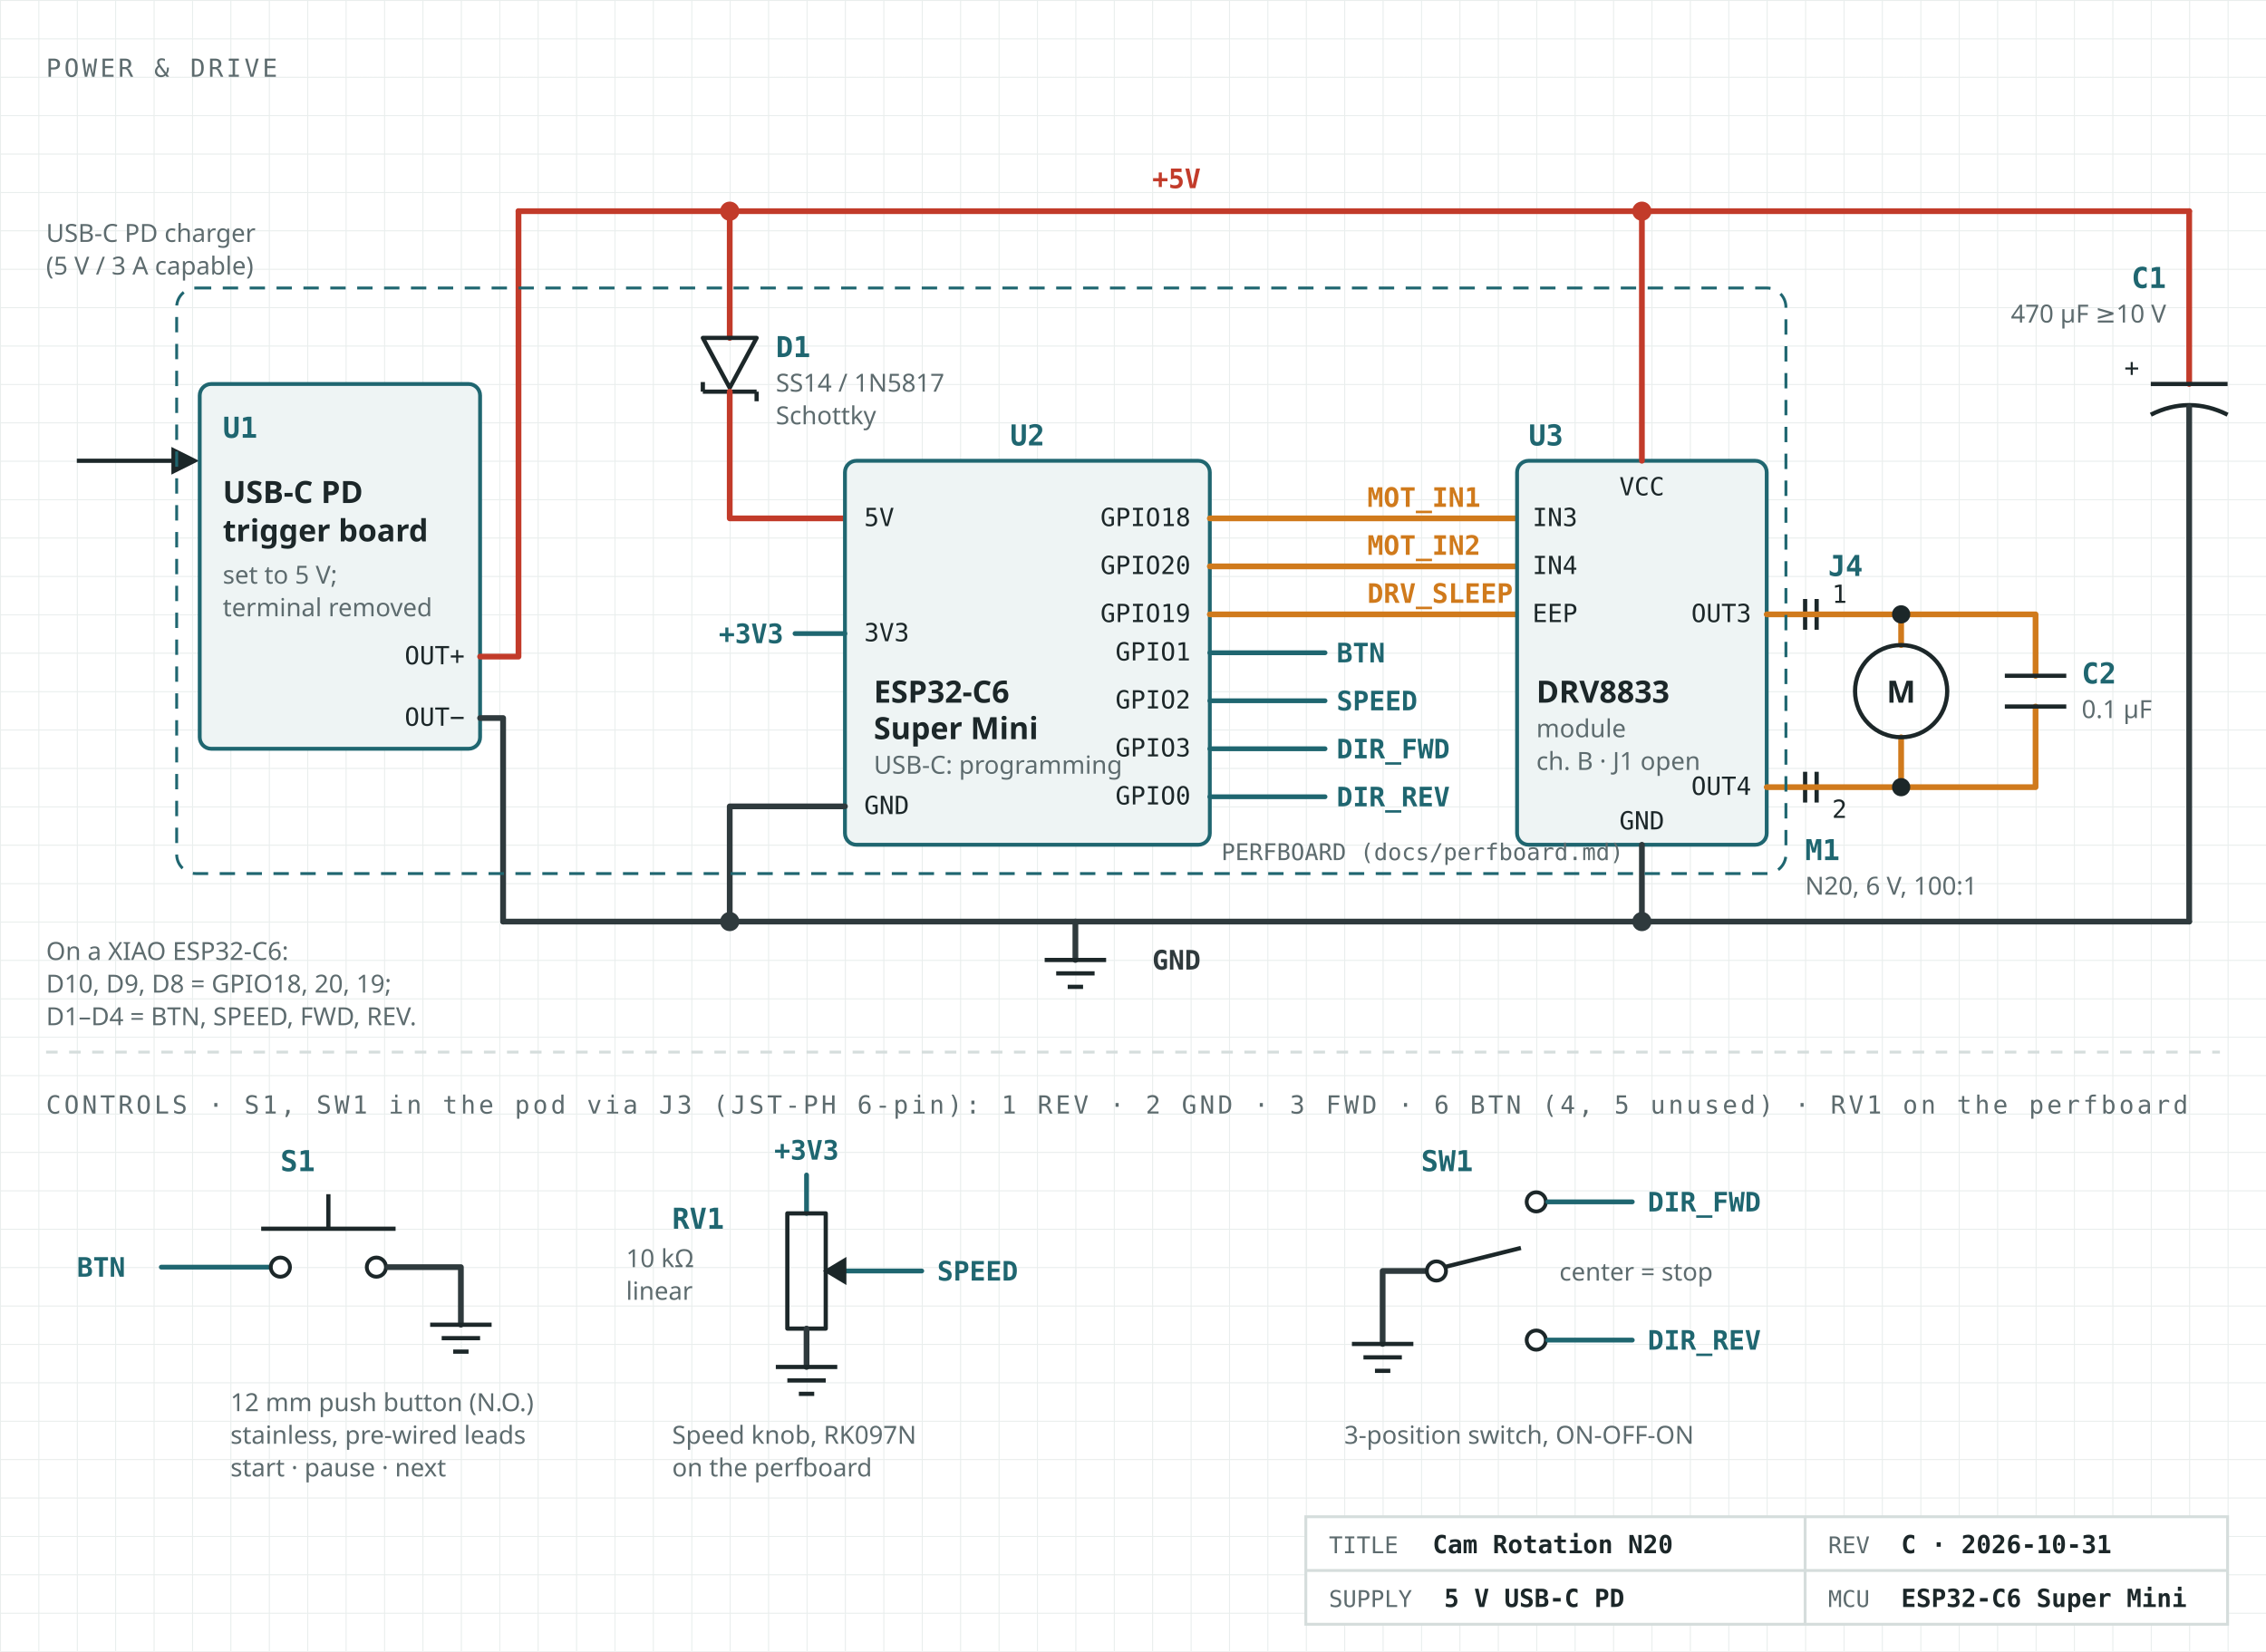
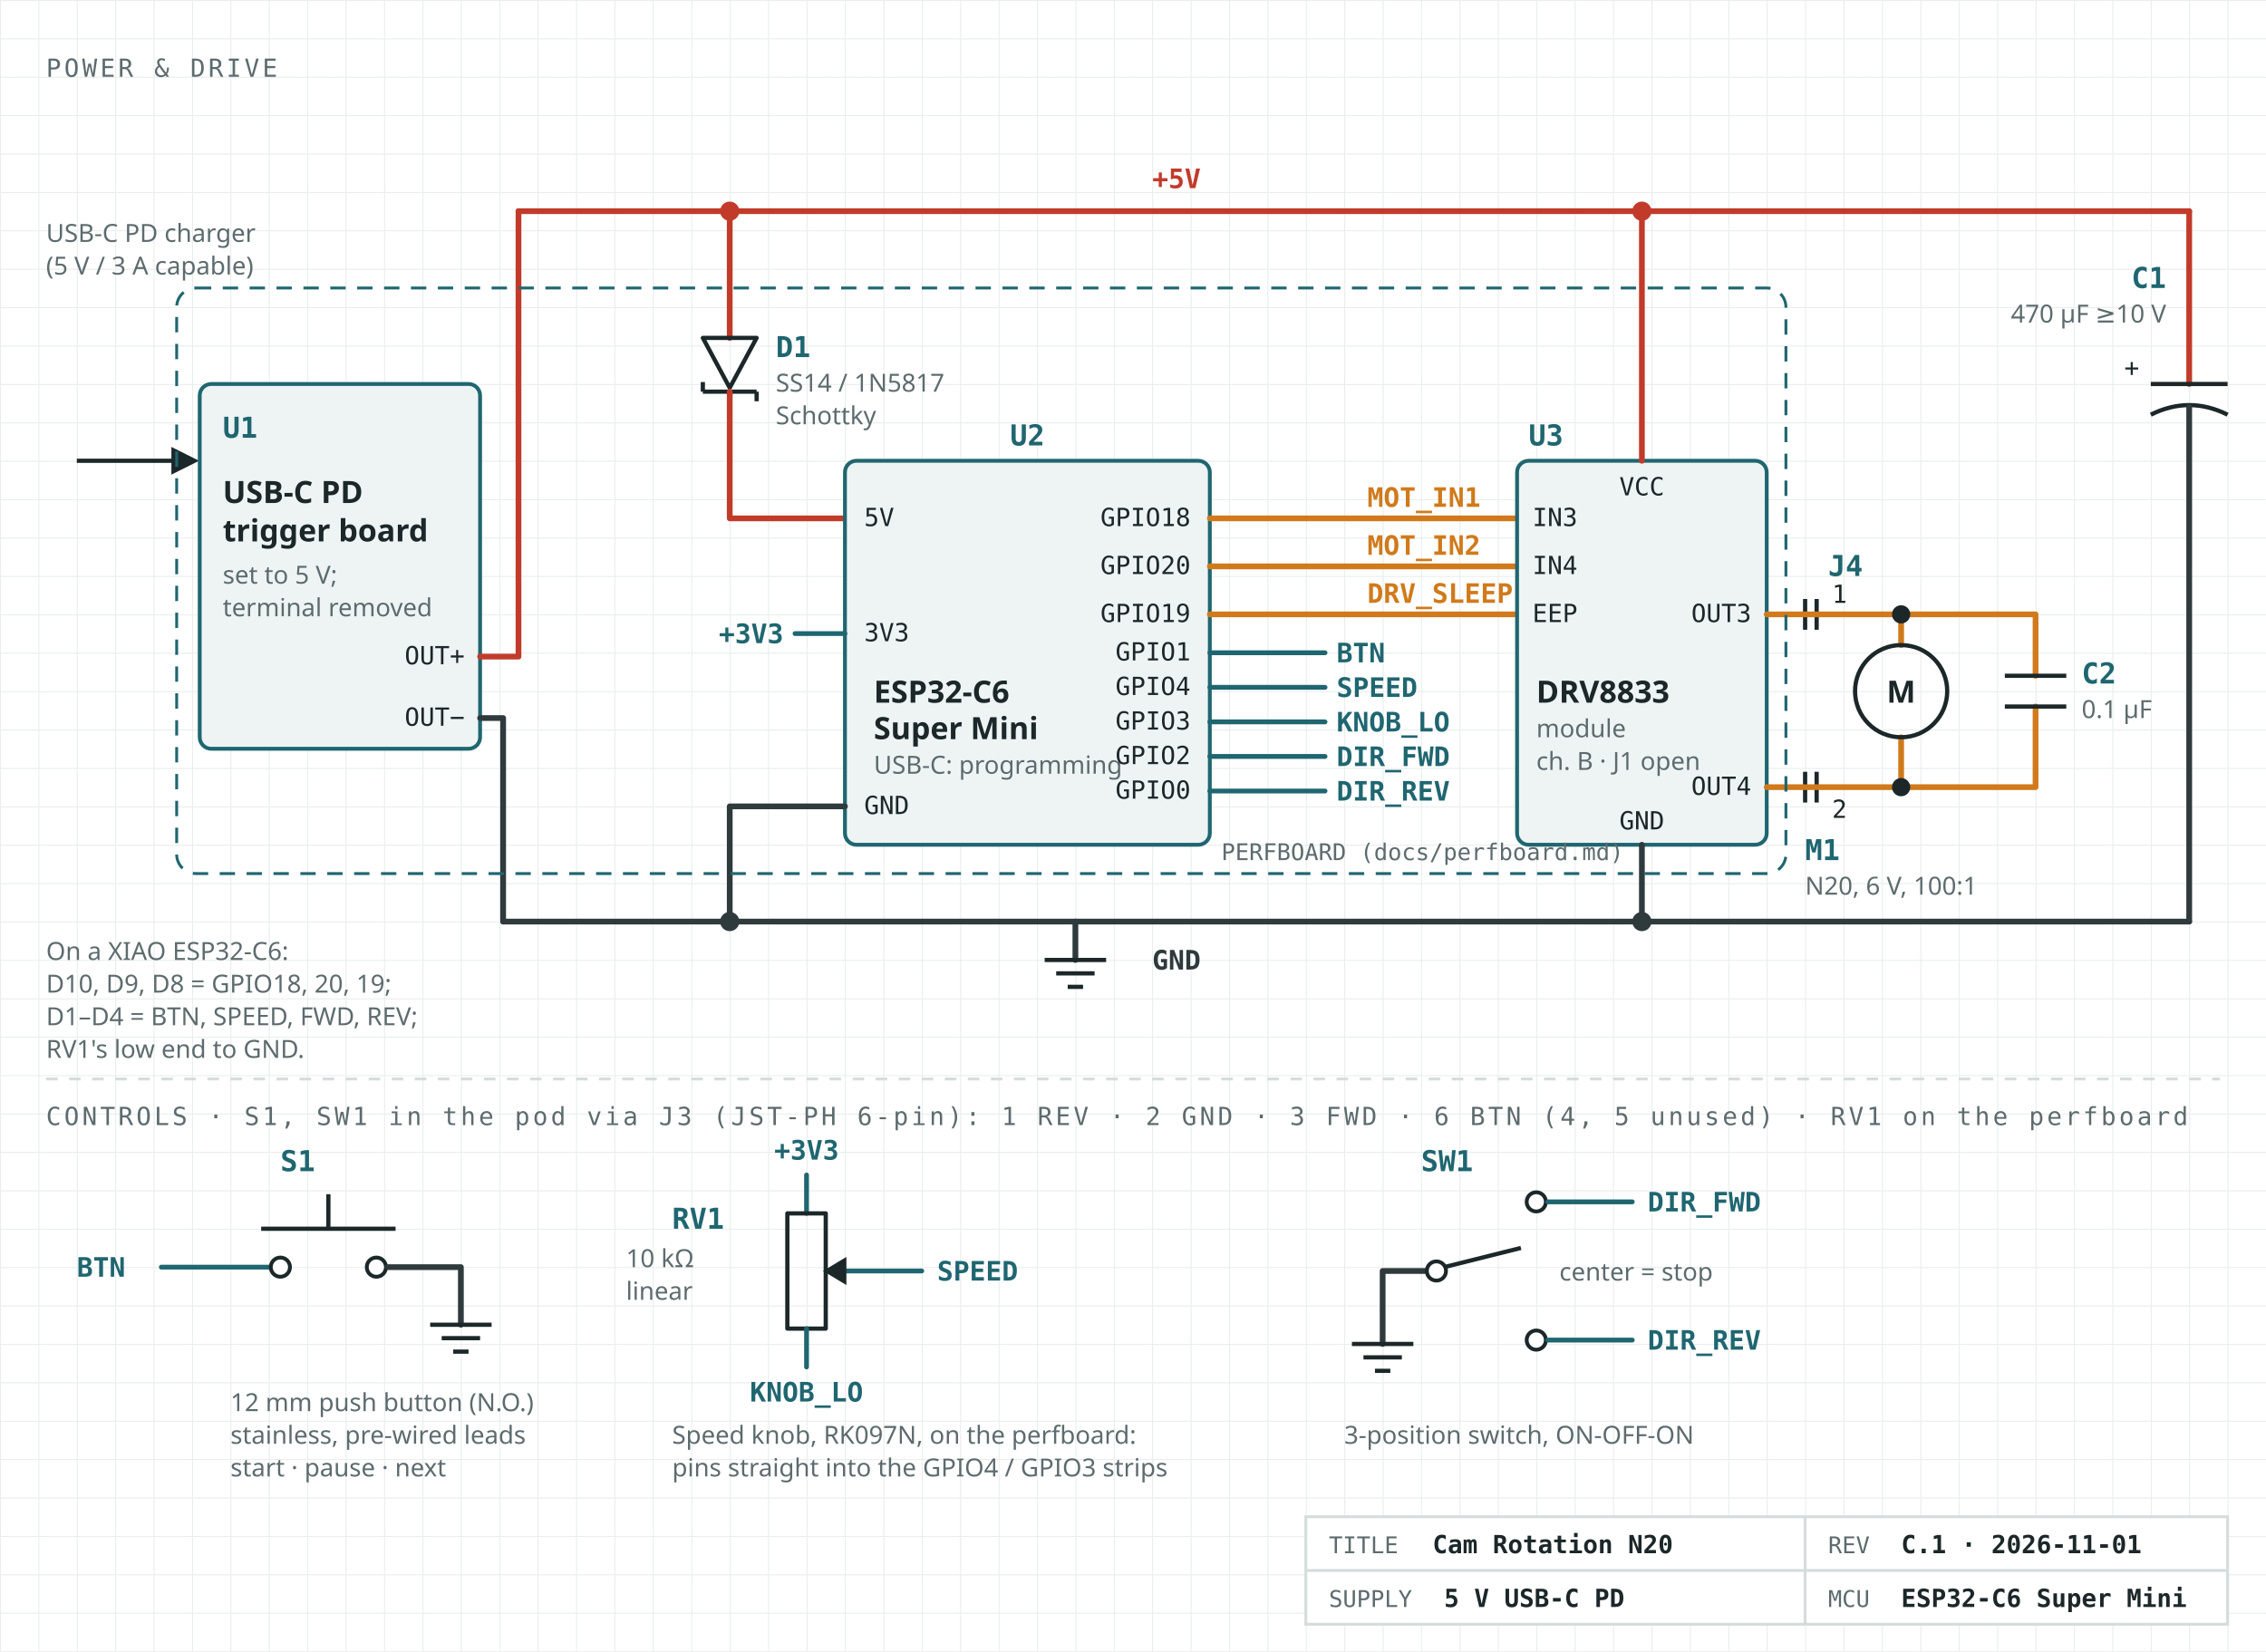
- <svg xmlns="http://www.w3.org/2000/svg" viewBox="0 0 1180 860" role="img" aria-label="Schematic. Power: PD board 5 volt output to the DRV8833 VCC pin and through diode D1 to the ESP32-C6 Super Mini 5V pin; 470 microfarad capacitor across the 5 volt supply; all grounds common. Drive: Super Mini GPIO18 to DRV8833 IN3, GPIO20 to IN4, GPIO19 to the sleep pin EEP (channel B of the module); DRV8833 OUT3 and OUT4 through the 2-pin plug J4 to the N20 motor, with a 0.1 microfarad capacitor C2 across the motor terminals. Controls: 12 millimetre stainless push button S1 from GPIO1 to ground; 10 kilohm speed knob RV1 (an RK097N on the perfboard) between 3.3 volts and ground with its wiper to GPIO2; three-position switch SW1 with common to ground and its two throws to GPIO3 (forward) and GPIO0 (reverse). The PD board, the Super Mini, the DRV8833, D1, the knob and J4 are on a perfboard; C1 is wired to it from the mount. On a XIAO ESP32-C6 the same nets use D10, D9, D8 and D1 to D4. The button and switch wires pass through J3, a 6-pin JST-PH connector, so the pod can be unplugged.">
+ <svg xmlns="http://www.w3.org/2000/svg" viewBox="0 0 1180 860" role="img" aria-label="Schematic. Power: PD board 5 volt output to the DRV8833 VCC pin and through diode D1 to the ESP32-C6 Super Mini 5V pin; 470 microfarad capacitor across the 5 volt supply; all grounds common. Drive: Super Mini GPIO18 to DRV8833 IN3, GPIO20 to IN4, GPIO19 to the sleep pin EEP (channel B of the module); DRV8833 OUT3 and OUT4 through the 2-pin plug J4 to the N20 motor, with a 0.1 microfarad capacitor C2 across the motor terminals. Controls: 12 millimetre stainless push button S1 from GPIO1 to ground; 10 kilohm speed knob RV1 (an RK097N on the perfboard) between 3.3 volts and GPIO3, which the firmware drives low as the knob's ground, with its wiper to GPIO4; three-position switch SW1 with common to ground and its two throws to GPIO2 (forward) and GPIO0 (reverse). The PD board, the Super Mini, the DRV8833, D1, the knob and J4 are on a perfboard; C1 is wired to it from the mount. On a XIAO ESP32-C6 the same nets use D10, D9, D8 and D1 to D4, and the knob's low end goes to ground. The button and switch wires pass through J3, a 6-pin JST-PH connector, so the pod can be unplugged.">
  <style>.grid{stroke:#e9eeed;stroke-width:1}
.w-pwr{stroke:#c23b2a;stroke-width:3;fill:none;stroke-linecap:round;stroke-linejoin:round}
.w-gnd{stroke:#2f3a3d;stroke-width:3;fill:none;stroke-linecap:round;stroke-linejoin:round}
.w-sig{stroke:#d07a1c;stroke-width:3;fill:none;stroke-linecap:round;stroke-linejoin:round}
.dot-pwr{fill:#c23b2a}
.dot-gnd{fill:#2f3a3d}
.w-ctl{stroke:#1f6670;stroke-width:2.5;fill:none;stroke-linecap:round;stroke-linejoin:round}
.net.c{fill:#1f6670}
.sect{font-family:"IBM Plex Mono",ui-monospace,SFMono-Regular,Menlo,monospace;font-size:13px;letter-spacing:.12em;fill:#5d6b6e}
.divider{stroke:#d5dddc;stroke-width:1.5;stroke-dasharray:6 6}
.contact{fill:#ffffff;stroke:#1c2729;stroke-width:2}
.part{fill:#eef4f4;stroke:#1f6670;stroke-width:2}
.sym{fill:none;stroke:#1c2729;stroke-width:2.2;stroke-linejoin:round}
.symfill{fill:#1c2729;stroke:#1c2729;stroke-width:1.5}
.ref{font-family:"IBM Plex Mono",ui-monospace,SFMono-Regular,Menlo,monospace;font-size:15px;font-weight:600;fill:#1f6670}
.name{font-family:"IBM Plex Sans",ui-sans-serif,system-ui,sans-serif;font-size:16px;font-weight:600;fill:#1c2729}
.small{font-family:"IBM Plex Sans",ui-sans-serif,system-ui,sans-serif;font-size:13px;fill:#5d6b6e}
.pin{font-family:"IBM Plex Mono",ui-monospace,SFMono-Regular,Menlo,monospace;font-size:13px;fill:#1c2729}
.net{font-family:"IBM Plex Mono",ui-monospace,SFMono-Regular,Menlo,monospace;font-size:14px;font-weight:600}
.net.p{fill:#c23b2a}
.net.g{fill:#2f3a3d}
.net.s{fill:#d07a1c}
.tb{fill:#ffffff;stroke:#d5dddc;stroke-width:1.5}
.tbt{font-family:"IBM Plex Mono",ui-monospace,SFMono-Regular,Menlo,monospace;font-size:12px;fill:#5d6b6e}
.tbv{font-family:"IBM Plex Mono",ui-monospace,SFMono-Regular,Menlo,monospace;font-size:13px;font-weight:600;fill:#1c2729}
.pad{stroke:#1c2729;stroke-width:1.5}
.padoff{fill:#ffffff;stroke:#5d6b6e;stroke-width:1.2}
.board{fill:#eef4f4;stroke:#1f6670;stroke-width:2}
.lbl{font-family:"IBM Plex Mono",ui-monospace,SFMono-Regular,Menlo,monospace;font-size:13px;fill:#1c2729}
.lblm{font-family:"IBM Plex Mono",ui-monospace,SFMono-Regular,Menlo,monospace;font-size:12px;fill:#5d6b6e}
.ttl{font-family:"IBM Plex Sans",ui-sans-serif,system-ui,sans-serif;font-size:15px;font-weight:600;fill:#1c2729}
text{font-family:'IBM Plex Sans',Helvetica,Arial,sans-serif}</style>
  <rect x="0" y="0" width="1180" height="860" fill="#ffffff" />
  <defs>
    <pattern id="g" width="20" height="20" patternUnits="userSpaceOnUse">
      <path d="M20 0H0V20" class="grid" fill="none" />
    </pattern>
  </defs>
  <rect x="0" y="0" width="1180" height="860" fill="url(#g)" />
  <text class="sect" x="24" y="40">POWER &amp; DRIVE</text>
  <path class="w-pwr" d="M270 110 H1140" />
  <path class="w-gnd" d="M262 480 H1140" />
  <text class="net p" x="600" y="98">+5V</text>
  <text class="net g" x="600" y="505">GND</text>
  <text class="small" x="24" y="126">USB-C PD charger</text>
  <text class="small" x="24" y="143">(5 V / 3 A capable)</text>
  <path class="sym" d="M40 240 H90" />
  <path class="symfill" d="M90 234 L102 240 L90 246 Z" />
  <rect class="part" x="104" y="200" width="146" height="190" rx="6" />
  <text class="ref" x="116" y="228">U1</text>
  <text class="name" x="116" y="262">USB-C PD</text>
  <text class="name" x="116" y="282">trigger board</text>
  <text class="small" x="116" y="304">set to 5 V;</text>
  <text class="small" x="116" y="321">terminal removed</text>
  <text class="pin" x="242" y="346" text-anchor="end">OUT+</text>
  <text class="pin" x="242" y="378" text-anchor="end">OUT−</text>
  <path class="w-pwr" d="M250 342 H270 V110" />
  <path class="w-gnd" d="M250 374 H262 V480" />
  <path class="w-pwr" d="M380 110 V176" />
  <path class="sym" d="M366 176 H394 L380 202 Z" />
  <path class="sym" d="M366 204 H394" />
  <path class="sym" d="M366 204 v-5 M394 204 v5" />
  <path class="w-pwr" d="M380 204 V270 H440" />
  <text class="ref" x="404" y="186">D1</text>
  <text class="small" x="404" y="204">SS14 / 1N5817</text>
  <text class="small" x="404" y="221">Schottky</text>
  <circle class="dot-pwr" cx="380" cy="110" r="5" />
  <rect class="part" x="440" y="240" width="190" height="200" rx="6" />
  <text class="ref" x="535" y="232" text-anchor="middle">U2</text>
  <text class="name" x="455" y="366">ESP32-C6</text>
  <text class="name" x="455" y="385">Super Mini</text>
  <text class="small" x="455" y="403">USB-C: programming</text>
  <text class="pin" x="450" y="274">5V</text>
  <text class="pin" x="450" y="334">3V3</text>
  <text class="pin" x="450" y="424">GND</text>
  <text class="pin" x="620" y="274" text-anchor="end">GPIO18</text>
  <text class="pin" x="620" y="299" text-anchor="end">GPIO20</text>
  <text class="pin" x="620" y="324" text-anchor="end">GPIO19</text>
  <text class="pin" x="620" y="344" text-anchor="end">GPIO1</text>
-   <text class="pin" x="620" y="369" text-anchor="end">GPIO2</text>
-   <text class="pin" x="620" y="394" text-anchor="end">GPIO3</text>
-   <text class="pin" x="620" y="419" text-anchor="end">GPIO0</text>
+   <text class="pin" x="620" y="362" text-anchor="end">GPIO4</text>
+   <text class="pin" x="620" y="380" text-anchor="end">GPIO3</text>
+   <text class="pin" x="620" y="398" text-anchor="end">GPIO2</text>
+   <text class="pin" x="620" y="416" text-anchor="end">GPIO0</text>
  <path class="w-gnd" d="M440 420 H380 V480" />
  <circle class="dot-gnd" cx="380" cy="480" r="5" />
  <path class="w-ctl" d="M440 330 H414" />
  <text class="net c" x="408" y="335" text-anchor="end">+3V3</text>
-   <path class="w-ctl" d="M630 340 H690 M630 365 H690 M630 390 H690 M630 415 H690" />
+   <path class="w-ctl" d="M630 340 H690 M630 358 H690 M630 376 H690 M630 394 H690 M630 412 H690" />
  <text class="net c" x="696" y="345">BTN</text>
-   <text class="net c" x="696" y="370">SPEED</text>
-   <text class="net c" x="696" y="395">DIR_FWD</text>
-   <text class="net c" x="696" y="420">DIR_REV</text>
+   <text class="net c" x="696" y="363">SPEED</text>
+   <text class="net c" x="696" y="381">KNOB_LO</text>
+   <text class="net c" x="696" y="399">DIR_FWD</text>
+   <text class="net c" x="696" y="417">DIR_REV</text>
  <path class="w-sig" d="M630 270 H790 M630 295 H790 M630 320 H790" />
  <text class="net s" x="712" y="264">MOT_IN1</text>
  <text class="net s" x="712" y="289">MOT_IN2</text>
  <text class="net s" x="712" y="314">DRV_SLEEP</text>
  <rect class="part" x="790" y="240" width="130" height="200" rx="6" />
  <text class="ref" x="796" y="232">U3</text>
  <text class="pin" x="798" y="274">IN3</text>
  <text class="pin" x="798" y="299">IN4</text>
  <text class="pin" x="798" y="324">EEP</text>
  <text class="pin" x="912" y="324" text-anchor="end">OUT3</text>
  <text class="pin" x="912" y="414" text-anchor="end">OUT4</text>
  <text class="pin" x="855" y="258" text-anchor="middle">VCC</text>
  <text class="pin" x="855" y="432" text-anchor="middle">GND</text>
  <text class="name" x="800" y="366">DRV8833</text>
  <text class="small" x="800" y="384">module</text>
  <text class="small" x="800" y="401">ch. B · J1 open</text>
  <path class="w-pwr" d="M855 110 V240" />
  <path class="w-gnd" d="M855 440 V480" />
  <circle class="dot-pwr" cx="855" cy="110" r="5" />
  <circle class="dot-gnd" cx="855" cy="480" r="5" />
  <path class="sym" d="M940 312 v16 M946 312 v16 M940 402 v16 M946 402 v16" />
  <text class="ref" x="952" y="300">J4</text>
  <text class="pin" x="954" y="314">1</text>
  <text class="pin" x="954" y="426">2</text>
  <path class="w-sig" d="M920 320 H1060 V352 M1060 368 V410 H920 M990 320 V336 M990 410 V384" />
  <circle class="sym" cx="990" cy="360" r="24" />
  <text class="name" x="990" y="366" text-anchor="middle">M</text>
  <circle class="symfill" cx="990" cy="320" r="4" />
  <circle class="symfill" cx="990" cy="410" r="4" />
  <text class="ref" x="940" y="448">M1</text>
  <text class="small" x="940" y="466">N20, 6 V, 100:1</text>
  <path class="sym" d="M1044 352 H1076 M1044 368 H1076" />
  <text class="ref" x="1084" y="356">C2</text>
  <text class="small" x="1084" y="374">0.1 µF</text>
  <path class="w-pwr" d="M1140 110 V200" />
  <path class="sym" d="M1120 200 H1160" />
  <path class="sym" d="M1120 216 Q1140 206 1160 216" />
  <text class="pin" x="1114" y="196" text-anchor="end">+</text>
  <path class="w-gnd" d="M1140 212 V480" />
  <text class="ref" x="1128" y="150" text-anchor="end">C1</text>
  <text class="small" x="1128" y="168" text-anchor="end">470 µF ≥10 V</text>
  <rect x="92" y="150" width="838" height="305" rx="10" fill="none" stroke="#1f6670" stroke-width="1.5" stroke-dasharray="8 6" />
  <text class="lblm" x="636" y="448">PERFBOARD (docs/perfboard.md)</text>
  <text class="small" x="24" y="500">On a XIAO ESP32-C6:</text>
  <text class="small" x="24" y="517">D10, D9, D8 = GPIO18, 20, 19;</text>
-   <text class="small" x="24" y="534">D1–D4 = BTN, SPEED, FWD, REV.</text>
+   <text class="small" x="24" y="534">D1–D4 = BTN, SPEED, FWD, REV;</text>
+   <text class="small" x="24" y="551">RV1's low end to GND.</text>
  <path class="w-gnd" d="M560 480 V500" />
  <path class="sym" d="M544 500 H576 M550 507 H570 M556 514 H564" />
-   <path class="divider" d="M24 548 H1156" />
-   <text class="sect" x="24" y="580">CONTROLS · S1, SW1 in the pod via J3 (JST-PH 6-pin): 1 REV · 2 GND · 3 FWD · 6 BTN (4, 5 unused) · RV1 on the perfboard</text>
+   <path class="divider" d="M24 562 H1156" />
+   <text class="sect" x="24" y="586">CONTROLS · S1, SW1 in the pod via J3 (JST-PH 6-pin): 1 REV · 2 GND · 3 FWD · 6 BTN (4, 5 unused) · RV1 on the perfboard</text>
  <text class="net c" x="40" y="665">BTN</text>
  <path class="w-ctl" d="M84 660 H140" />
  <circle class="contact" cx="146" cy="660" r="5" />
  <circle class="contact" cx="196" cy="660" r="5" />
  <path class="sym" d="M136 640 H206 M171 640 V622" />
  <path class="w-gnd" d="M202 660 H240 V690" />
  <path class="sym" d="M224 690 H256 M230 697 H250 M236 704 H244" />
  <text class="ref" x="146" y="610">S1</text>
  <text class="small" x="120" y="735">12 mm push button (N.O.)</text>
  <text class="small" x="120" y="752">stainless, pre-wired leads</text>
  <text class="small" x="120" y="769">start · pause · next</text>
  <text class="net c" x="420" y="604" text-anchor="middle">+3V3</text>
  <path class="w-ctl" d="M420 612 V632" />
  <rect class="sym" x="410" y="632" width="20" height="60" />
-   <path class="w-gnd" d="M420 692 V712" />
-   <path class="sym" d="M404 712 H436 M410 719 H430 M416 726 H424" />
+   <path class="w-ctl" d="M420 692 V712" />
+   <text class="net c" x="420" y="730" text-anchor="middle">KNOB_LO</text>
  <path class="w-ctl" d="M480 662 H440" />
  <path class="symfill" d="M440 656 L430 662 L440 668 Z" />
  <text class="net c" x="488" y="667">SPEED</text>
  <text class="ref" x="350" y="640">RV1</text>
  <text class="small" x="326" y="660">10 kΩ</text>
  <text class="small" x="326" y="677">linear</text>
-   <text class="small" x="350" y="752">Speed knob, RK097N</text>
-   <text class="small" x="350" y="769">on the perfboard</text>
+   <text class="small" x="350" y="752">Speed knob, RK097N, on the perfboard:</text>
+   <text class="small" x="350" y="769">pins straight into the GPIO4 / GPIO3 strips</text>
  <path class="w-gnd" d="M720 700 V662 H742" />
  <path class="sym" d="M704 700 H736 M710 707 H730 M716 714 H724" />
  <circle class="contact" cx="748" cy="662" r="5" />
  <circle class="contact" cx="800" cy="626" r="5" />
  <circle class="contact" cx="800" cy="698" r="5" />
  <path class="sym" d="M752 660 L792 650" />
  <path class="w-ctl" d="M806 626 H850 M806 698 H850" />
  <text class="net c" x="858" y="631">DIR_FWD</text>
  <text class="net c" x="858" y="703">DIR_REV</text>
  <text class="small" x="812" y="667">center = stop</text>
  <text class="ref" x="740" y="610">SW1</text>
  <text class="small" x="700" y="752">3-position switch, ON-OFF-ON</text>
  <rect class="tb" x="680" y="790" width="480" height="56" />
  <path d="M680 818 H1160 M940 790 V846" stroke="#d5dddc" stroke-width="1.5" />
  <text class="tbt" x="692" y="809">TITLE</text>
  <text class="tbv" x="746" y="809">Cam Rotation N20</text>
  <text class="tbt" x="952" y="809">REV</text>
-   <text class="tbv" x="990" y="809">C · 2026-10-31</text>
+   <text class="tbv" x="990" y="809">C.1 · 2026-11-01</text>
  <text class="tbt" x="692" y="837">SUPPLY</text>
  <text class="tbv" x="752" y="837">5 V USB-C PD</text>
  <text class="tbt" x="952" y="837">MCU</text>
  <text class="tbv" x="990" y="837">ESP32-C6 Super Mini</text>
</svg>
